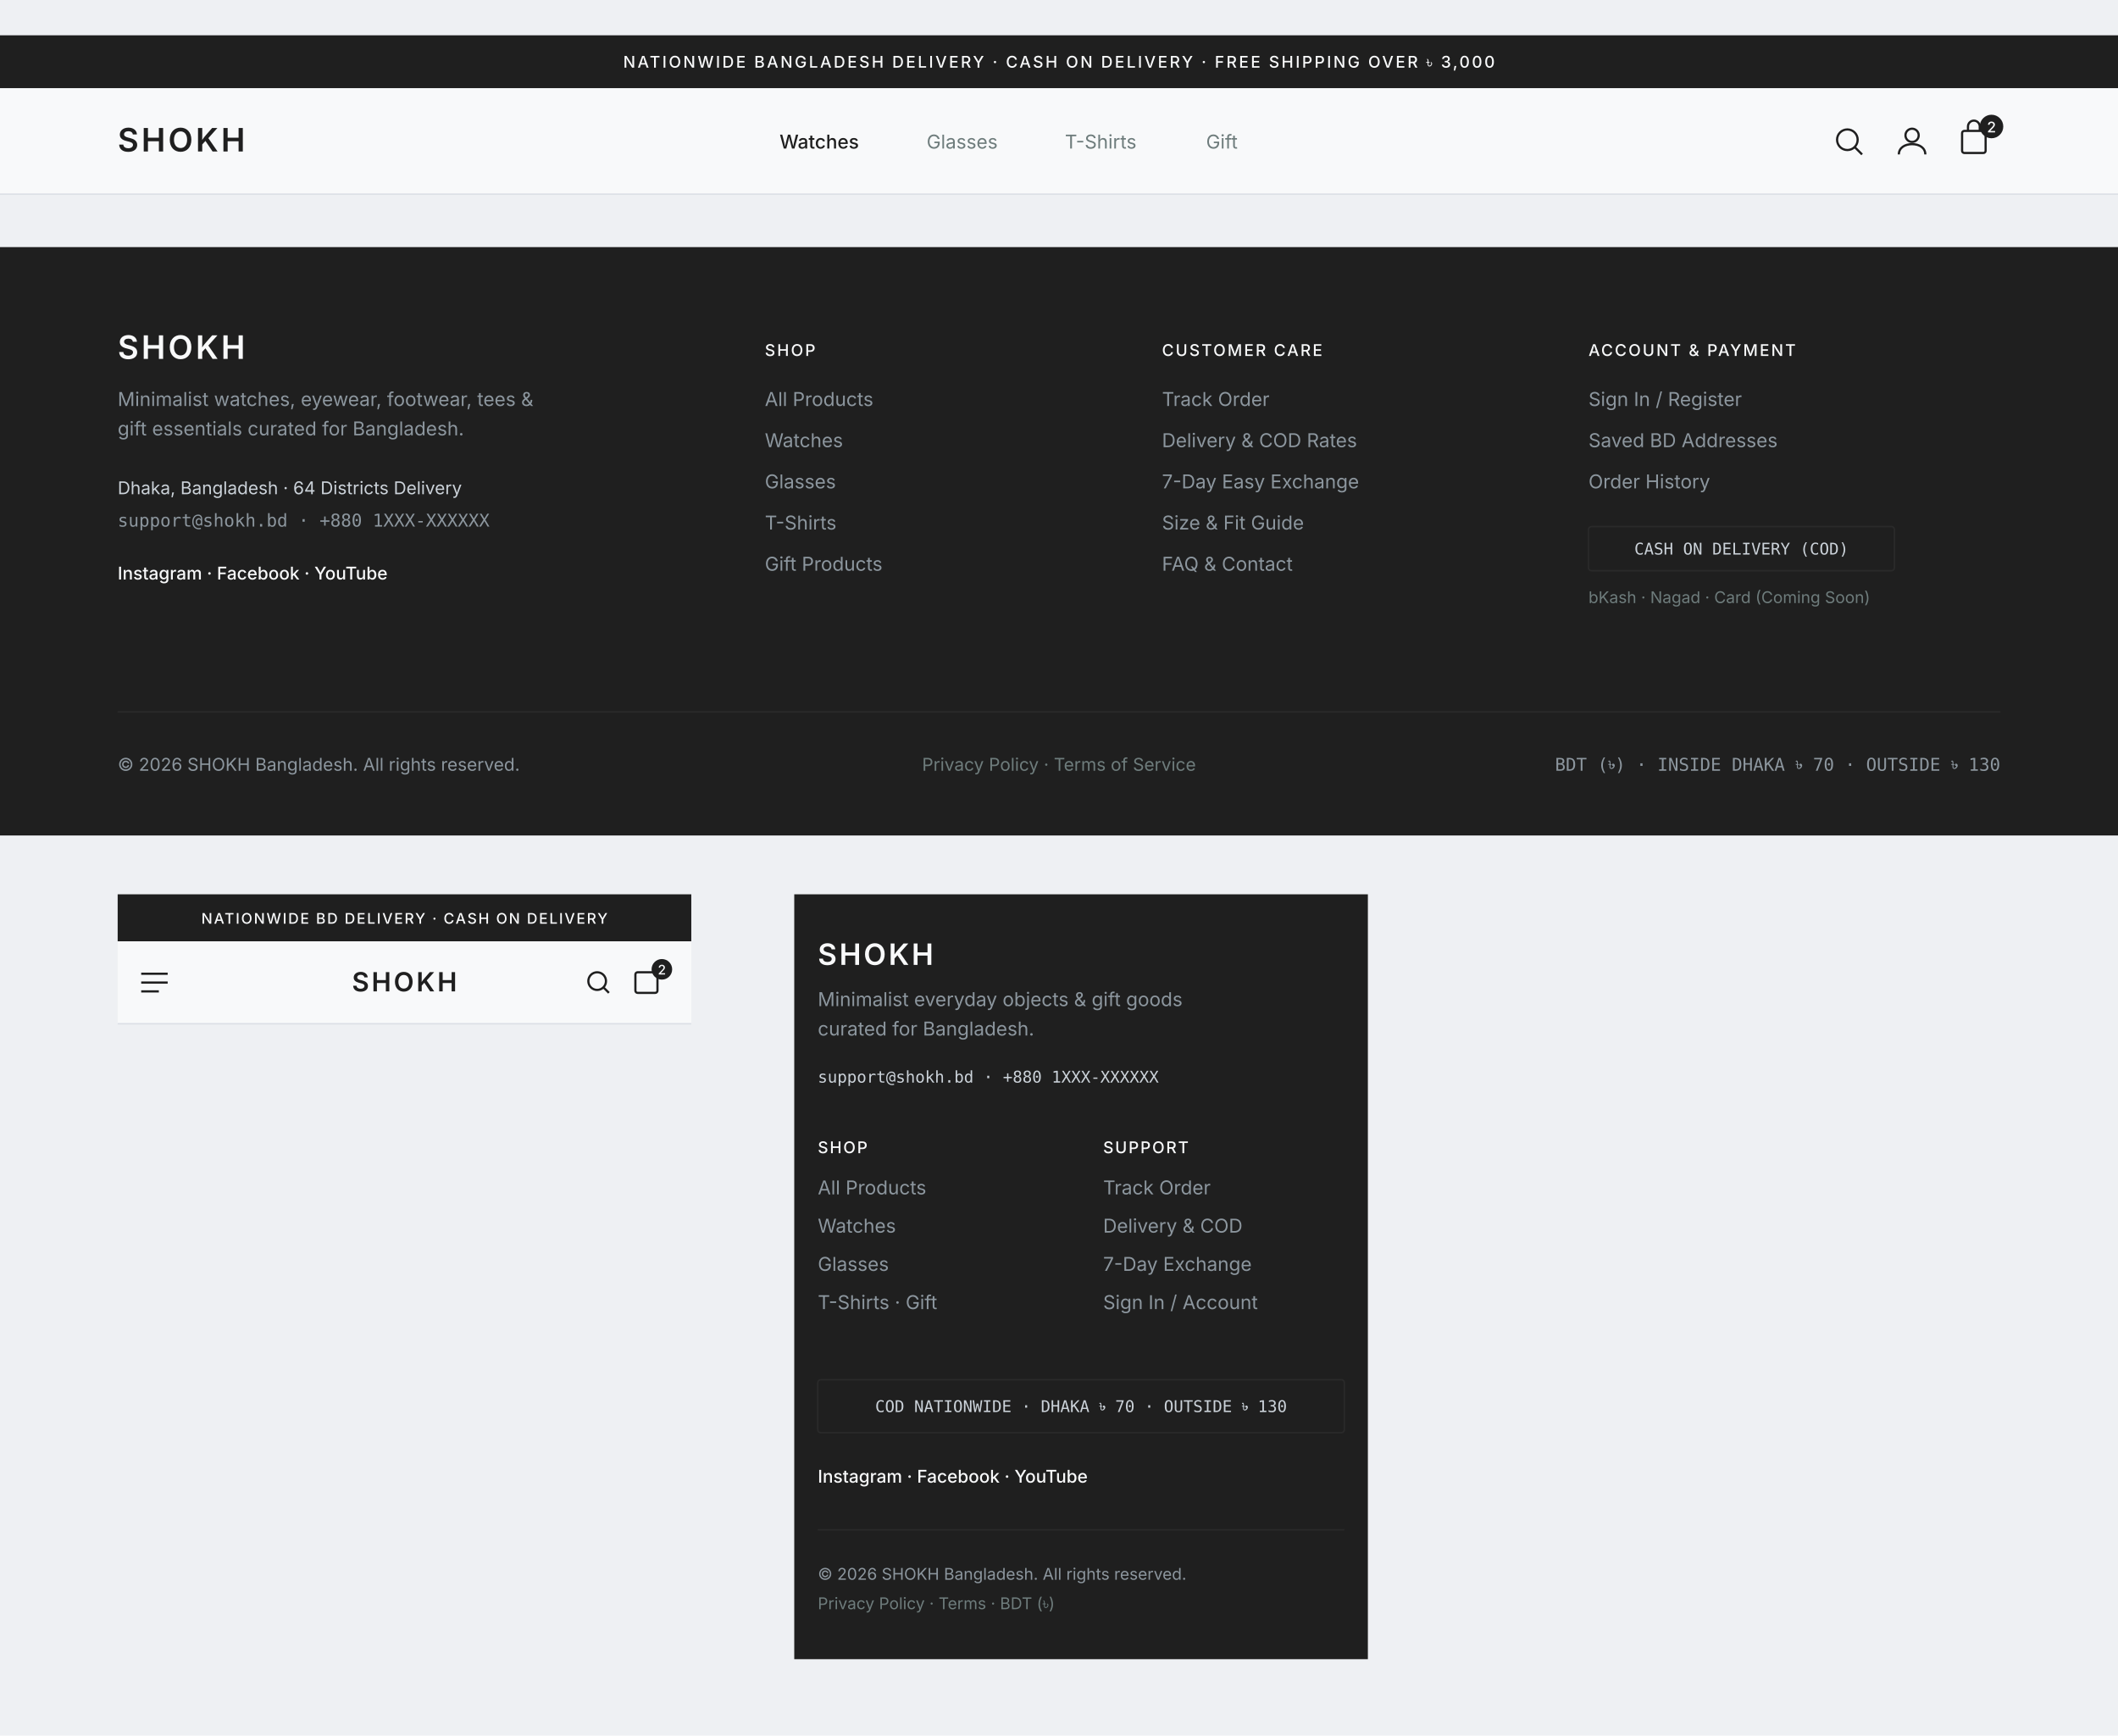
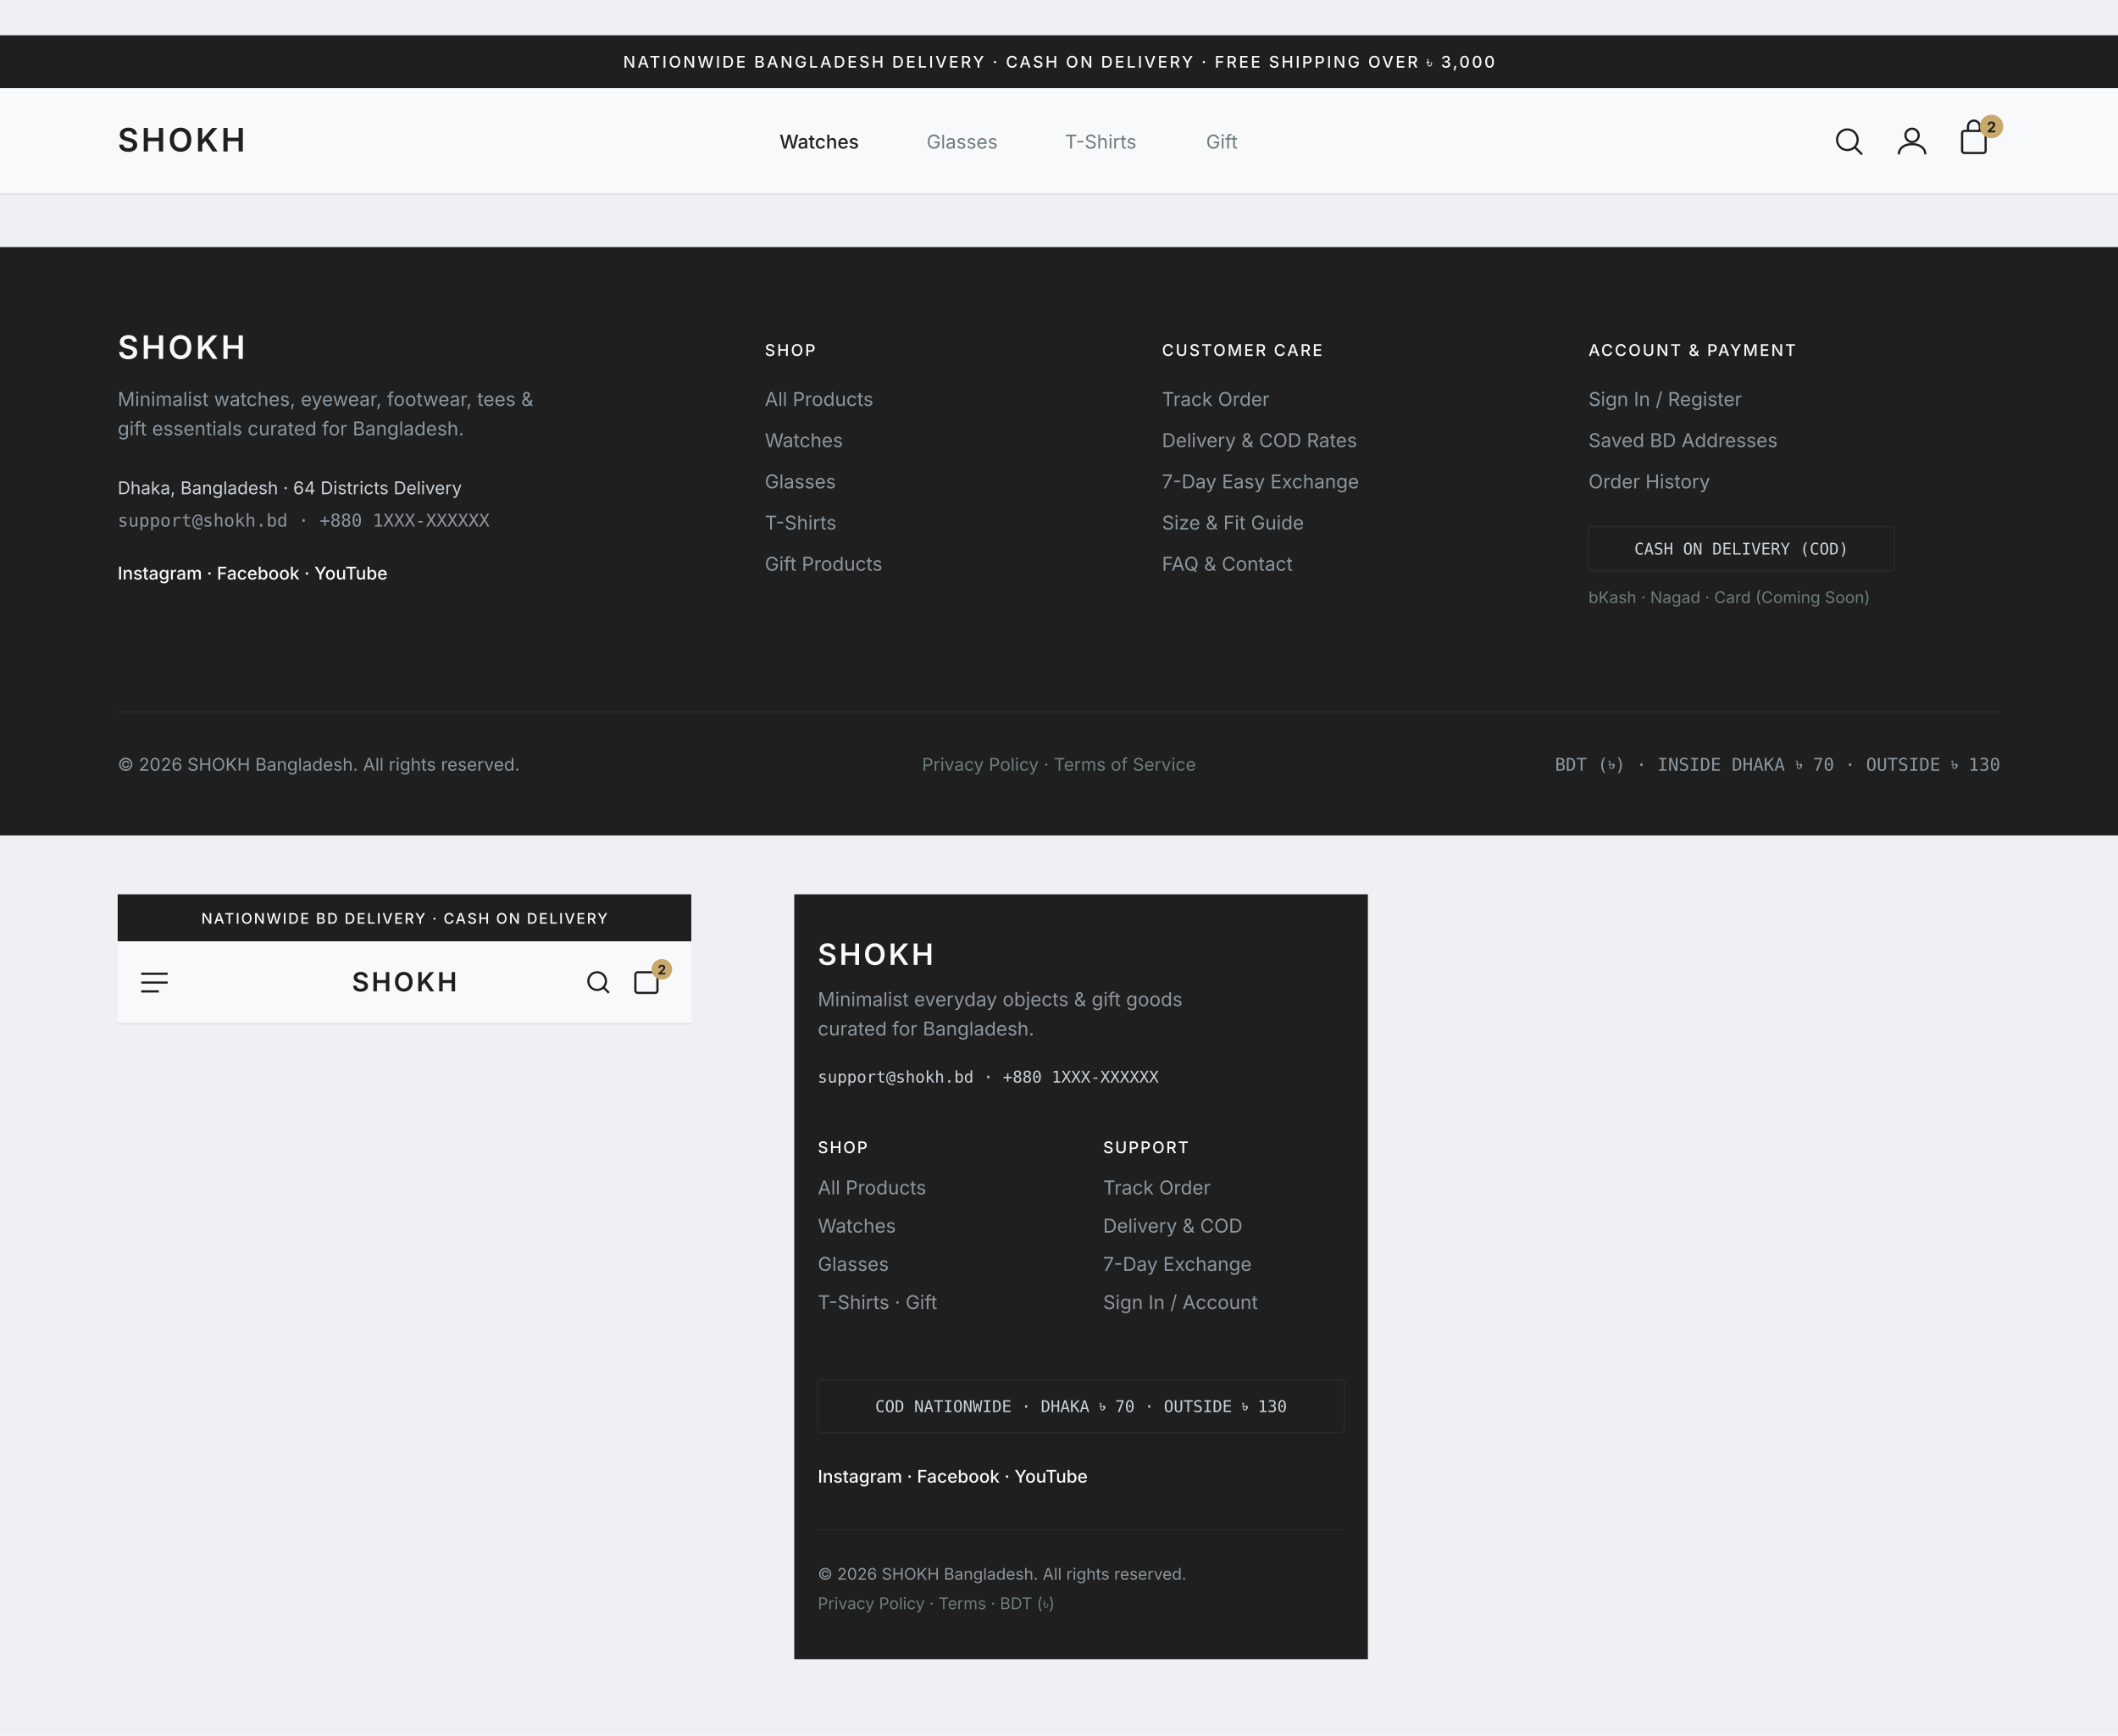
<svg xmlns="http://www.w3.org/2000/svg" width="1440" height="1180" viewBox="0 0 1440 1180" fill="none">
  <rect id="Global-Components-BG" width="1440" height="1180" fill="#EEF0F3" />
  <g id="Global-Desktop-Navbar" transform="translate(0, 24)">
    <rect width="1440" height="36" fill="#1F1F1F" />
    <text x="720" y="22" text-anchor="middle" fill="#F8F9FA" font-family="Inter, sans-serif" font-size="11" font-weight="500" letter-spacing="1.4">NATIONWIDE BANGLADESH DELIVERY  ·  CASH ON DELIVERY  ·  FREE SHIPPING OVER ৳ 3,000</text>
    <rect y="36" width="1440" height="72" fill="#F8F9FA" />
    <line x1="0" y1="108" x2="1440" y2="108" stroke="#DCE0E6" />
    <text x="80" y="79" fill="#1F1F1F" font-family="Inter, sans-serif" font-size="22" font-weight="600" letter-spacing="1.8">SHOKH</text>
    <text x="530" y="77" fill="#1F1F1F" font-family="Inter, sans-serif" font-size="13" font-weight="500">Watches</text>
    <text x="630" y="77" fill="#6E7C7C" font-family="Inter, sans-serif" font-size="13">Glasses</text>
    <text x="724" y="77" fill="#6E7C7C" font-family="Inter, sans-serif" font-size="13">T-Shirts</text>
    <text x="820" y="77" fill="#6E7C7C" font-family="Inter, sans-serif" font-size="13">Gift</text>
    <circle cx="1256" cy="71" r="7" stroke="#1F1F1F" stroke-width="1.5" />
    <line x1="1261" y1="76" x2="1266" y2="81" stroke="#1F1F1F" stroke-width="1.5" />
    <circle cx="1300" cy="68" r="4.5" stroke="#1F1F1F" stroke-width="1.5" />
    <path d="M1291 81C1291 76.5 1295 74 1300 74C1305 74 1309 76.5 1309 81" stroke="#1F1F1F" stroke-width="1.5" />
    <rect x="1334" y="65" width="16" height="15" rx="1.5" stroke="#1F1F1F" stroke-width="1.5" />
    <path d="M1338 65V62C1338 59.8 1339.8 58 1342 58C1344.2 58 1346 59.8 1346 62V65" stroke="#1F1F1F" stroke-width="1.5" />
-     <circle cx="1354" cy="62" r="8" fill="#1F1F1F" />
-     <text x="1354" y="66" text-anchor="middle" fill="#F8F9FA" font-family="Inter, sans-serif" font-size="10" font-weight="500">2</text>
+     <circle cx="1354" cy="62" r="8" fill="#C8A96B" />
+     <text x="1354" y="66" text-anchor="middle" fill="#1F1F1F" font-family="Inter, sans-serif" font-size="10" font-weight="700">2</text>
  </g>
  <g id="Global-Desktop-Footer" transform="translate(0, 168)">
    <rect width="1440" height="400" fill="#1F1F1F" />
    <text x="80" y="76" fill="#F8F9FA" font-family="Inter, sans-serif" font-size="22" font-weight="600" letter-spacing="1.8">SHOKH</text>
    <text x="80" y="108" fill="#8C969E" font-family="Inter, sans-serif" font-size="13">Minimalist watches, eyewear, footwear, tees &amp;</text>
    <text x="80" y="128" fill="#8C969E" font-family="Inter, sans-serif" font-size="13">gift essentials curated for Bangladesh.</text>
    <text x="80" y="168" fill="#CBD2D9" font-family="Inter, sans-serif" font-size="12">Dhaka, Bangladesh · 64 Districts Delivery</text>
    <text x="80" y="190" fill="#8C969E" font-family="JetBrains Mono, monospace" font-size="12">support@shokh.bd  ·  +880 1XXX-XXXXXX</text>
    <text x="80" y="226" fill="#F8F9FA" font-family="Inter, sans-serif" font-size="12" font-weight="500">Instagram   ·   Facebook   ·   YouTube</text>
    <text x="520" y="74" fill="#F8F9FA" font-family="Inter, sans-serif" font-size="11" font-weight="500" letter-spacing="1.2">SHOP</text>
    <text x="520" y="108" fill="#8C969E" font-family="Inter, sans-serif" font-size="13">All Products</text>
    <text x="520" y="136" fill="#8C969E" font-family="Inter, sans-serif" font-size="13">Watches</text>
    <text x="520" y="164" fill="#8C969E" font-family="Inter, sans-serif" font-size="13">Glasses</text>
    <text x="520" y="192" fill="#8C969E" font-family="Inter, sans-serif" font-size="13">T-Shirts</text>
    <text x="520" y="220" fill="#8C969E" font-family="Inter, sans-serif" font-size="13">Gift Products</text>
    <text x="790" y="74" fill="#F8F9FA" font-family="Inter, sans-serif" font-size="11" font-weight="500" letter-spacing="1.2">CUSTOMER CARE</text>
    <text x="790" y="108" fill="#8C969E" font-family="Inter, sans-serif" font-size="13">Track Order</text>
    <text x="790" y="136" fill="#8C969E" font-family="Inter, sans-serif" font-size="13">Delivery &amp; COD Rates</text>
    <text x="790" y="164" fill="#8C969E" font-family="Inter, sans-serif" font-size="13">7-Day Easy Exchange</text>
    <text x="790" y="192" fill="#8C969E" font-family="Inter, sans-serif" font-size="13">Size &amp; Fit Guide</text>
    <text x="790" y="220" fill="#8C969E" font-family="Inter, sans-serif" font-size="13">FAQ &amp; Contact</text>
    <text x="1080" y="74" fill="#F8F9FA" font-family="Inter, sans-serif" font-size="11" font-weight="500" letter-spacing="1.2">ACCOUNT &amp; PAYMENT</text>
    <text x="1080" y="108" fill="#8C969E" font-family="Inter, sans-serif" font-size="13">Sign In / Register</text>
    <text x="1080" y="136" fill="#8C969E" font-family="Inter, sans-serif" font-size="13">Saved BD Addresses</text>
    <text x="1080" y="164" fill="#8C969E" font-family="Inter, sans-serif" font-size="13">Order History</text>
    <rect x="1080" y="190" width="208" height="30" rx="2" fill="#1F1F1F" stroke="#2A2A2A" />
    <text x="1184" y="209" text-anchor="middle" fill="#CBD2D9" font-family="JetBrains Mono, monospace" font-size="11">CASH ON DELIVERY (COD)</text>
    <text x="1080" y="242" fill="#6E7C7C" font-family="Inter, sans-serif" font-size="11">bKash · Nagad · Card (Coming Soon)</text>
    <line x1="80" y1="316" x2="1360" y2="316" stroke="#2A2A2A" />
    <text x="80" y="356" fill="#8C969E" font-family="Inter, sans-serif" font-size="12">© 2026 SHOKH Bangladesh. All rights reserved.</text>
    <text x="720" y="356" text-anchor="middle" fill="#6E7C7C" font-family="Inter, sans-serif" font-size="12">Privacy Policy  ·  Terms of Service</text>
    <text x="1360" y="356" text-anchor="end" fill="#8C969E" font-family="JetBrains Mono, monospace" font-size="12">BDT (৳) · INSIDE DHAKA ৳ 70 · OUTSIDE ৳ 130</text>
  </g>
  <g id="Global-Mobile-Navbar" transform="translate(80, 608)">
    <rect width="390" height="32" fill="#1F1F1F" />
    <text x="195" y="20" text-anchor="middle" fill="#F8F9FA" font-family="Inter, sans-serif" font-size="10" font-weight="500" letter-spacing="1">NATIONWIDE BD DELIVERY · CASH ON DELIVERY</text>
    <rect y="32" width="390" height="56" fill="#F8F9FA" />
    <line x1="0" y1="88" x2="390" y2="88" stroke="#DCE0E6" />
    <line x1="16" y1="54" x2="34" y2="54" stroke="#1F1F1F" stroke-width="1.5" />
    <line x1="16" y1="60" x2="34" y2="60" stroke="#1F1F1F" stroke-width="1.5" />
    <line x1="16" y1="66" x2="28" y2="66" stroke="#1F1F1F" stroke-width="1.5" />
    <text x="195" y="66" text-anchor="middle" fill="#1F1F1F" font-family="Inter, sans-serif" font-size="18" font-weight="600" letter-spacing="1.6">SHOKH</text>
    <circle cx="326" cy="59" r="6" stroke="#1F1F1F" stroke-width="1.5" />
    <line x1="330" y1="63" x2="334" y2="67" stroke="#1F1F1F" stroke-width="1.5" />
    <rect x="352" y="53" width="15" height="14" rx="1.5" stroke="#1F1F1F" stroke-width="1.5" />
-     <circle cx="370" cy="51" r="7" fill="#1F1F1F" />
-     <text x="370" y="54.5" text-anchor="middle" fill="#F8F9FA" font-family="Inter, sans-serif" font-size="9" font-weight="500">2</text>
+     <circle cx="370" cy="51" r="7" fill="#C8A96B" />
+     <text x="370" y="54.5" text-anchor="middle" fill="#1F1F1F" font-family="Inter, sans-serif" font-size="9" font-weight="700">2</text>
  </g>
  <g id="Global-Mobile-Footer" transform="translate(540, 608)">
    <rect width="390" height="520" fill="#1F1F1F" />
    <text x="16" y="48" fill="#F8F9FA" font-family="Inter, sans-serif" font-size="20" font-weight="600" letter-spacing="1.6">SHOKH</text>
    <text x="16" y="76" fill="#8C969E" font-family="Inter, sans-serif" font-size="13">Minimalist everyday objects &amp; gift goods</text>
    <text x="16" y="96" fill="#8C969E" font-family="Inter, sans-serif" font-size="13">curated for Bangladesh.</text>
    <text x="16" y="128" fill="#CBD2D9" font-family="JetBrains Mono, monospace" font-size="11">support@shokh.bd · +880 1XXX-XXXXXX</text>
    <text x="16" y="176" fill="#F8F9FA" font-family="Inter, sans-serif" font-size="11" font-weight="500" letter-spacing="1">SHOP</text>
    <text x="16" y="204" fill="#8C969E" font-family="Inter, sans-serif" font-size="13">All Products</text>
    <text x="16" y="230" fill="#8C969E" font-family="Inter, sans-serif" font-size="13">Watches</text>
    <text x="16" y="256" fill="#8C969E" font-family="Inter, sans-serif" font-size="13">Glasses</text>
    <text x="16" y="282" fill="#8C969E" font-family="Inter, sans-serif" font-size="13">T-Shirts · Gift</text>
    <text x="210" y="176" fill="#F8F9FA" font-family="Inter, sans-serif" font-size="11" font-weight="500" letter-spacing="1">SUPPORT</text>
    <text x="210" y="204" fill="#8C969E" font-family="Inter, sans-serif" font-size="13">Track Order</text>
    <text x="210" y="230" fill="#8C969E" font-family="Inter, sans-serif" font-size="13">Delivery &amp; COD</text>
    <text x="210" y="256" fill="#8C969E" font-family="Inter, sans-serif" font-size="13">7-Day Exchange</text>
    <text x="210" y="282" fill="#8C969E" font-family="Inter, sans-serif" font-size="13">Sign In / Account</text>
    <rect x="16" y="330" width="358" height="36" rx="2" fill="#1F1F1F" stroke="#2A2A2A" />
    <text x="195" y="352" text-anchor="middle" fill="#CBD2D9" font-family="JetBrains Mono, monospace" font-size="11">COD NATIONWIDE · DHAKA ৳ 70 · OUTSIDE ৳ 130</text>
    <text x="16" y="400" fill="#F8F9FA" font-family="Inter, sans-serif" font-size="12" font-weight="500">Instagram  ·  Facebook  ·  YouTube</text>
    <line x1="16" y1="432" x2="374" y2="432" stroke="#2A2A2A" />
    <text x="16" y="466" fill="#8C969E" font-family="Inter, sans-serif" font-size="11">© 2026 SHOKH Bangladesh. All rights reserved.</text>
    <text x="16" y="486" fill="#6E7C7C" font-family="Inter, sans-serif" font-size="11">Privacy Policy · Terms · BDT (৳)</text>
  </g>
</svg>
